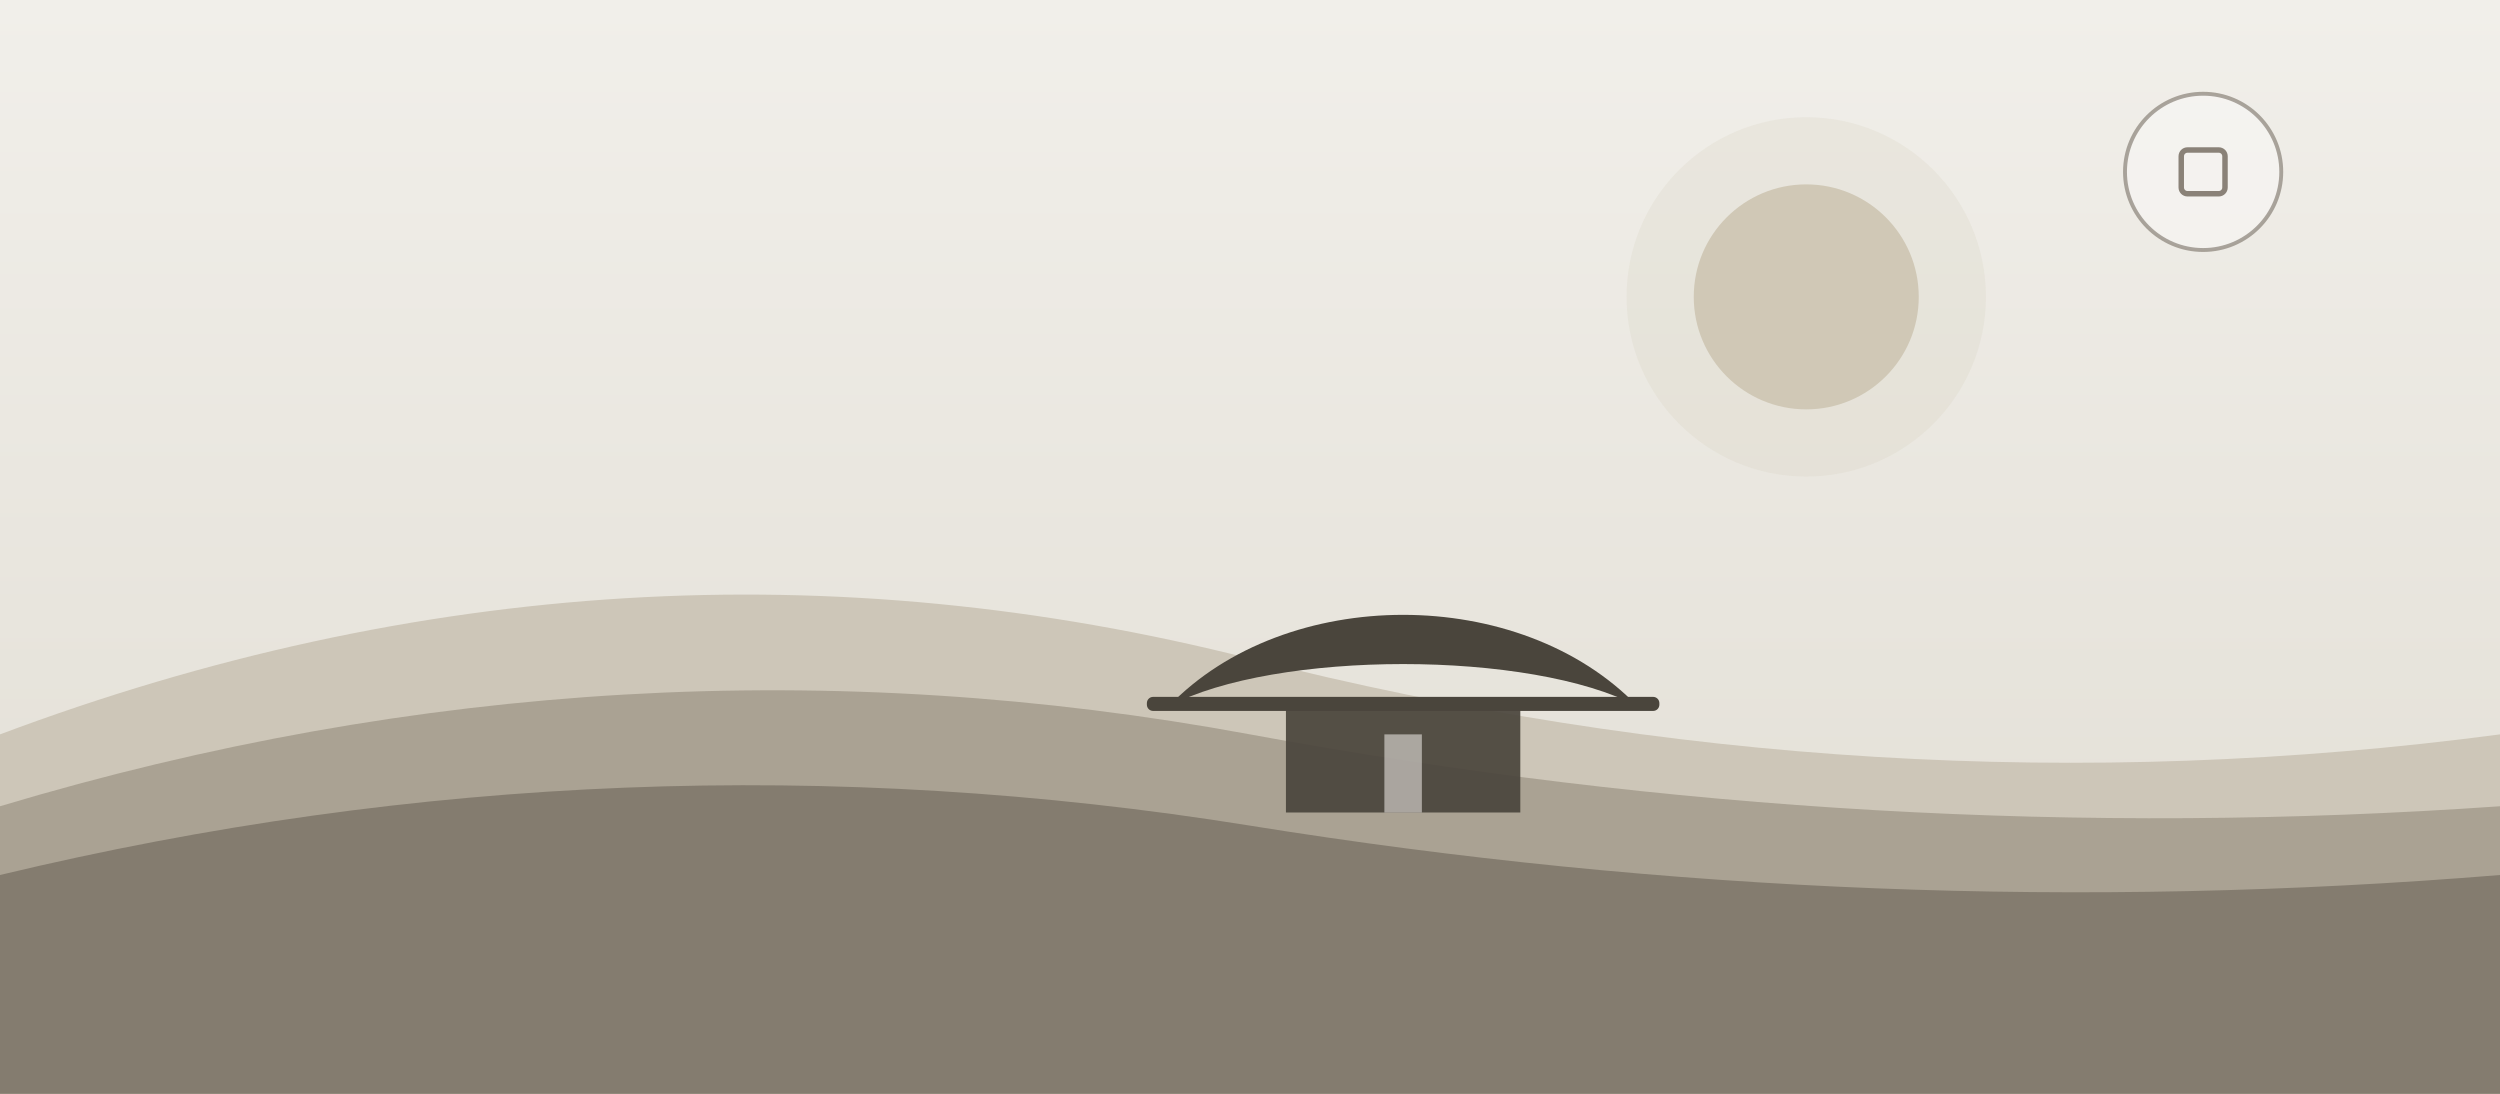
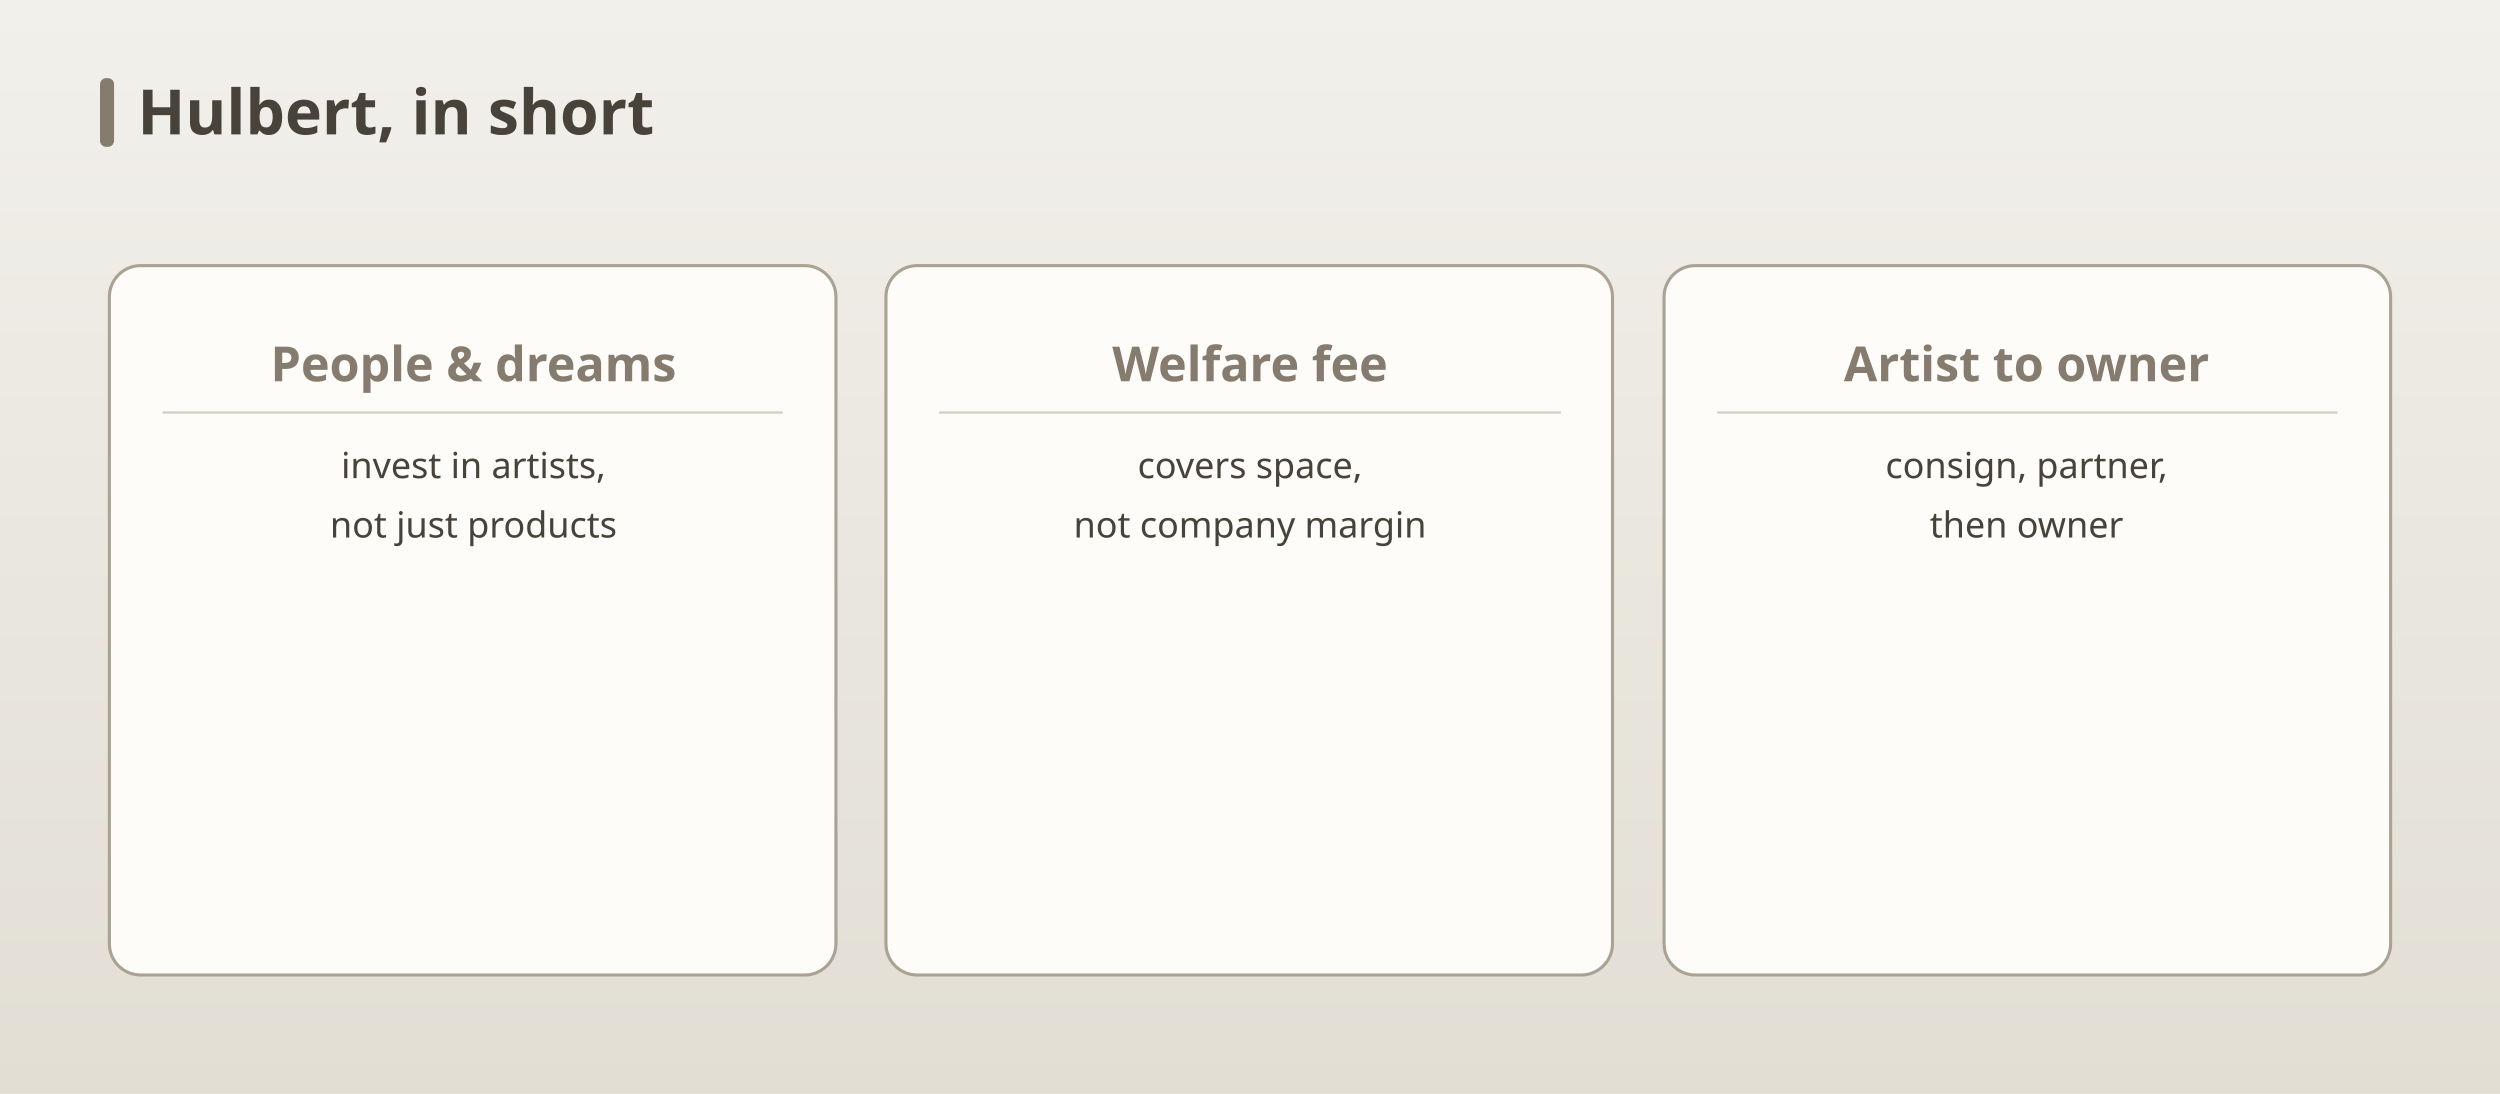
- <svg xmlns="http://www.w3.org/2000/svg" viewBox="0 0 1600 700" role="img" aria-label="헐버트 문서 일러스트">
+ <svg xmlns="http://www.w3.org/2000/svg" viewBox="0 0 1600 700" role="img" aria-label="Hulbert, in short">
  <defs>
-     <linearGradient id="sky" x1="0" y1="0" x2="0" y2="1">
-       <stop offset="0" stop-color="#f1efea" />
-       <stop offset="1" stop-color="#e1ddd3" />
+     <linearGradient id="bg" x1="0" y1="0" x2="0" y2="1">
+       <stop offset="0" stop-color="#f2f0eb" />
+       <stop offset="1" stop-color="#e2ded4" />
    </linearGradient>
  </defs>
-   <rect width="1600" height="700" fill="url(#sky)" />
-   <circle cx="1156" cy="190" r="115" fill="#d0c8b6" fill-opacity=".18" />
-   <circle cx="1156" cy="190" r="72" fill="#d0c8b6" />
-   <path d="M0,470 Q400,320 800,421.5 T1600,470 L1600,700 L0,700 Z" fill="#cdc6b8" />
-   <path d="M0,516 Q400,396 800,470.0 T1600,516 L1600,700 L0,700 Z" fill="#aaa293" />
-   <rect x="823" y="452" width="150" height="68" fill="#4a453c" fill-opacity=".92" />
-   <rect x="886" y="470" width="24" height="50" fill="#f1efea" fill-opacity=".55" />
-   <path d="M748,452 C823,374 973,374 1048,452 C980,416 816,416 748,452 Z" fill="#4a453c" />
-   <rect x="734" y="446" width="328" height="9" rx="4" fill="#4a453c" />
-   <path d="M0,560 Q400,464 800,528.4 T1600,560 L1600,700 L0,700 Z" fill="#847c6f" />
-   <circle cx="1410" cy="110" r="50" fill="#fff" fill-opacity=".34" />
-   <circle cx="1410" cy="110" r="50" fill="none" stroke="#8a8278" stroke-width="2.5" stroke-opacity=".7" />
-   <rect x="1396" y="96" width="28" height="28" rx="4" fill="none" stroke="#8a8278" stroke-width="3.5" />
+   <rect width="1600" height="700" fill="url(#bg)" />
+   <rect x="64" y="50" width="9" height="44" rx="4" fill="#857b6e" />
+   <text x="88" y="86" font-family="Pretendard,'Apple SD Gothic Neo','Malgun Gothic',sans-serif" font-size="40" font-weight="800" fill="#48433a" text-anchor="start">Hulbert, in short</text>
+   <rect x="70" y="170" width="465" height="454" rx="20" fill="#fdfcf9" stroke="#aaa293" stroke-width="2" />
+   <text x="303" y="244" font-family="Pretendard,'Apple SD Gothic Neo','Malgun Gothic',sans-serif" font-size="31" font-weight="800" fill="#857b6e" text-anchor="middle">People &amp; dreams</text>
+   <line x1="104" y1="264" x2="501" y2="264" stroke="#aaa293" stroke-width="1.5" stroke-opacity=".5" />
+   <text x="303" y="306" font-family="Pretendard,'Apple SD Gothic Neo','Malgun Gothic',sans-serif" font-size="23" font-weight="400" fill="#48433a" text-anchor="middle">invest in artists,</text>
+   <text x="303" y="344" font-family="Pretendard,'Apple SD Gothic Neo','Malgun Gothic',sans-serif" font-size="23" font-weight="400" fill="#48433a" text-anchor="middle">not just products</text>
+   <rect x="567" y="170" width="465" height="454" rx="20" fill="#fdfcf9" stroke="#aaa293" stroke-width="2" />
+   <text x="800" y="244" font-family="Pretendard,'Apple SD Gothic Neo','Malgun Gothic',sans-serif" font-size="31" font-weight="800" fill="#857b6e" text-anchor="middle">Welfare fee</text>
+   <line x1="601" y1="264" x2="999" y2="264" stroke="#aaa293" stroke-width="1.5" stroke-opacity=".5" />
+   <text x="800" y="306" font-family="Pretendard,'Apple SD Gothic Neo','Malgun Gothic',sans-serif" font-size="23" font-weight="400" fill="#48433a" text-anchor="middle">covers space,</text>
+   <text x="800" y="344" font-family="Pretendard,'Apple SD Gothic Neo','Malgun Gothic',sans-serif" font-size="23" font-weight="400" fill="#48433a" text-anchor="middle">not company margin</text>
+   <rect x="1065" y="170" width="465" height="454" rx="20" fill="#fdfcf9" stroke="#aaa293" stroke-width="2" />
+   <text x="1297" y="244" font-family="Pretendard,'Apple SD Gothic Neo','Malgun Gothic',sans-serif" font-size="31" font-weight="800" fill="#857b6e" text-anchor="middle">Artist to owner</text>
+   <line x1="1099" y1="264" x2="1496" y2="264" stroke="#aaa293" stroke-width="1.5" stroke-opacity=".5" />
+   <text x="1297" y="306" font-family="Pretendard,'Apple SD Gothic Neo','Malgun Gothic',sans-serif" font-size="23" font-weight="400" fill="#48433a" text-anchor="middle">consign, partner,</text>
+   <text x="1297" y="344" font-family="Pretendard,'Apple SD Gothic Neo','Malgun Gothic',sans-serif" font-size="23" font-weight="400" fill="#48433a" text-anchor="middle">then owner</text>
</svg>
